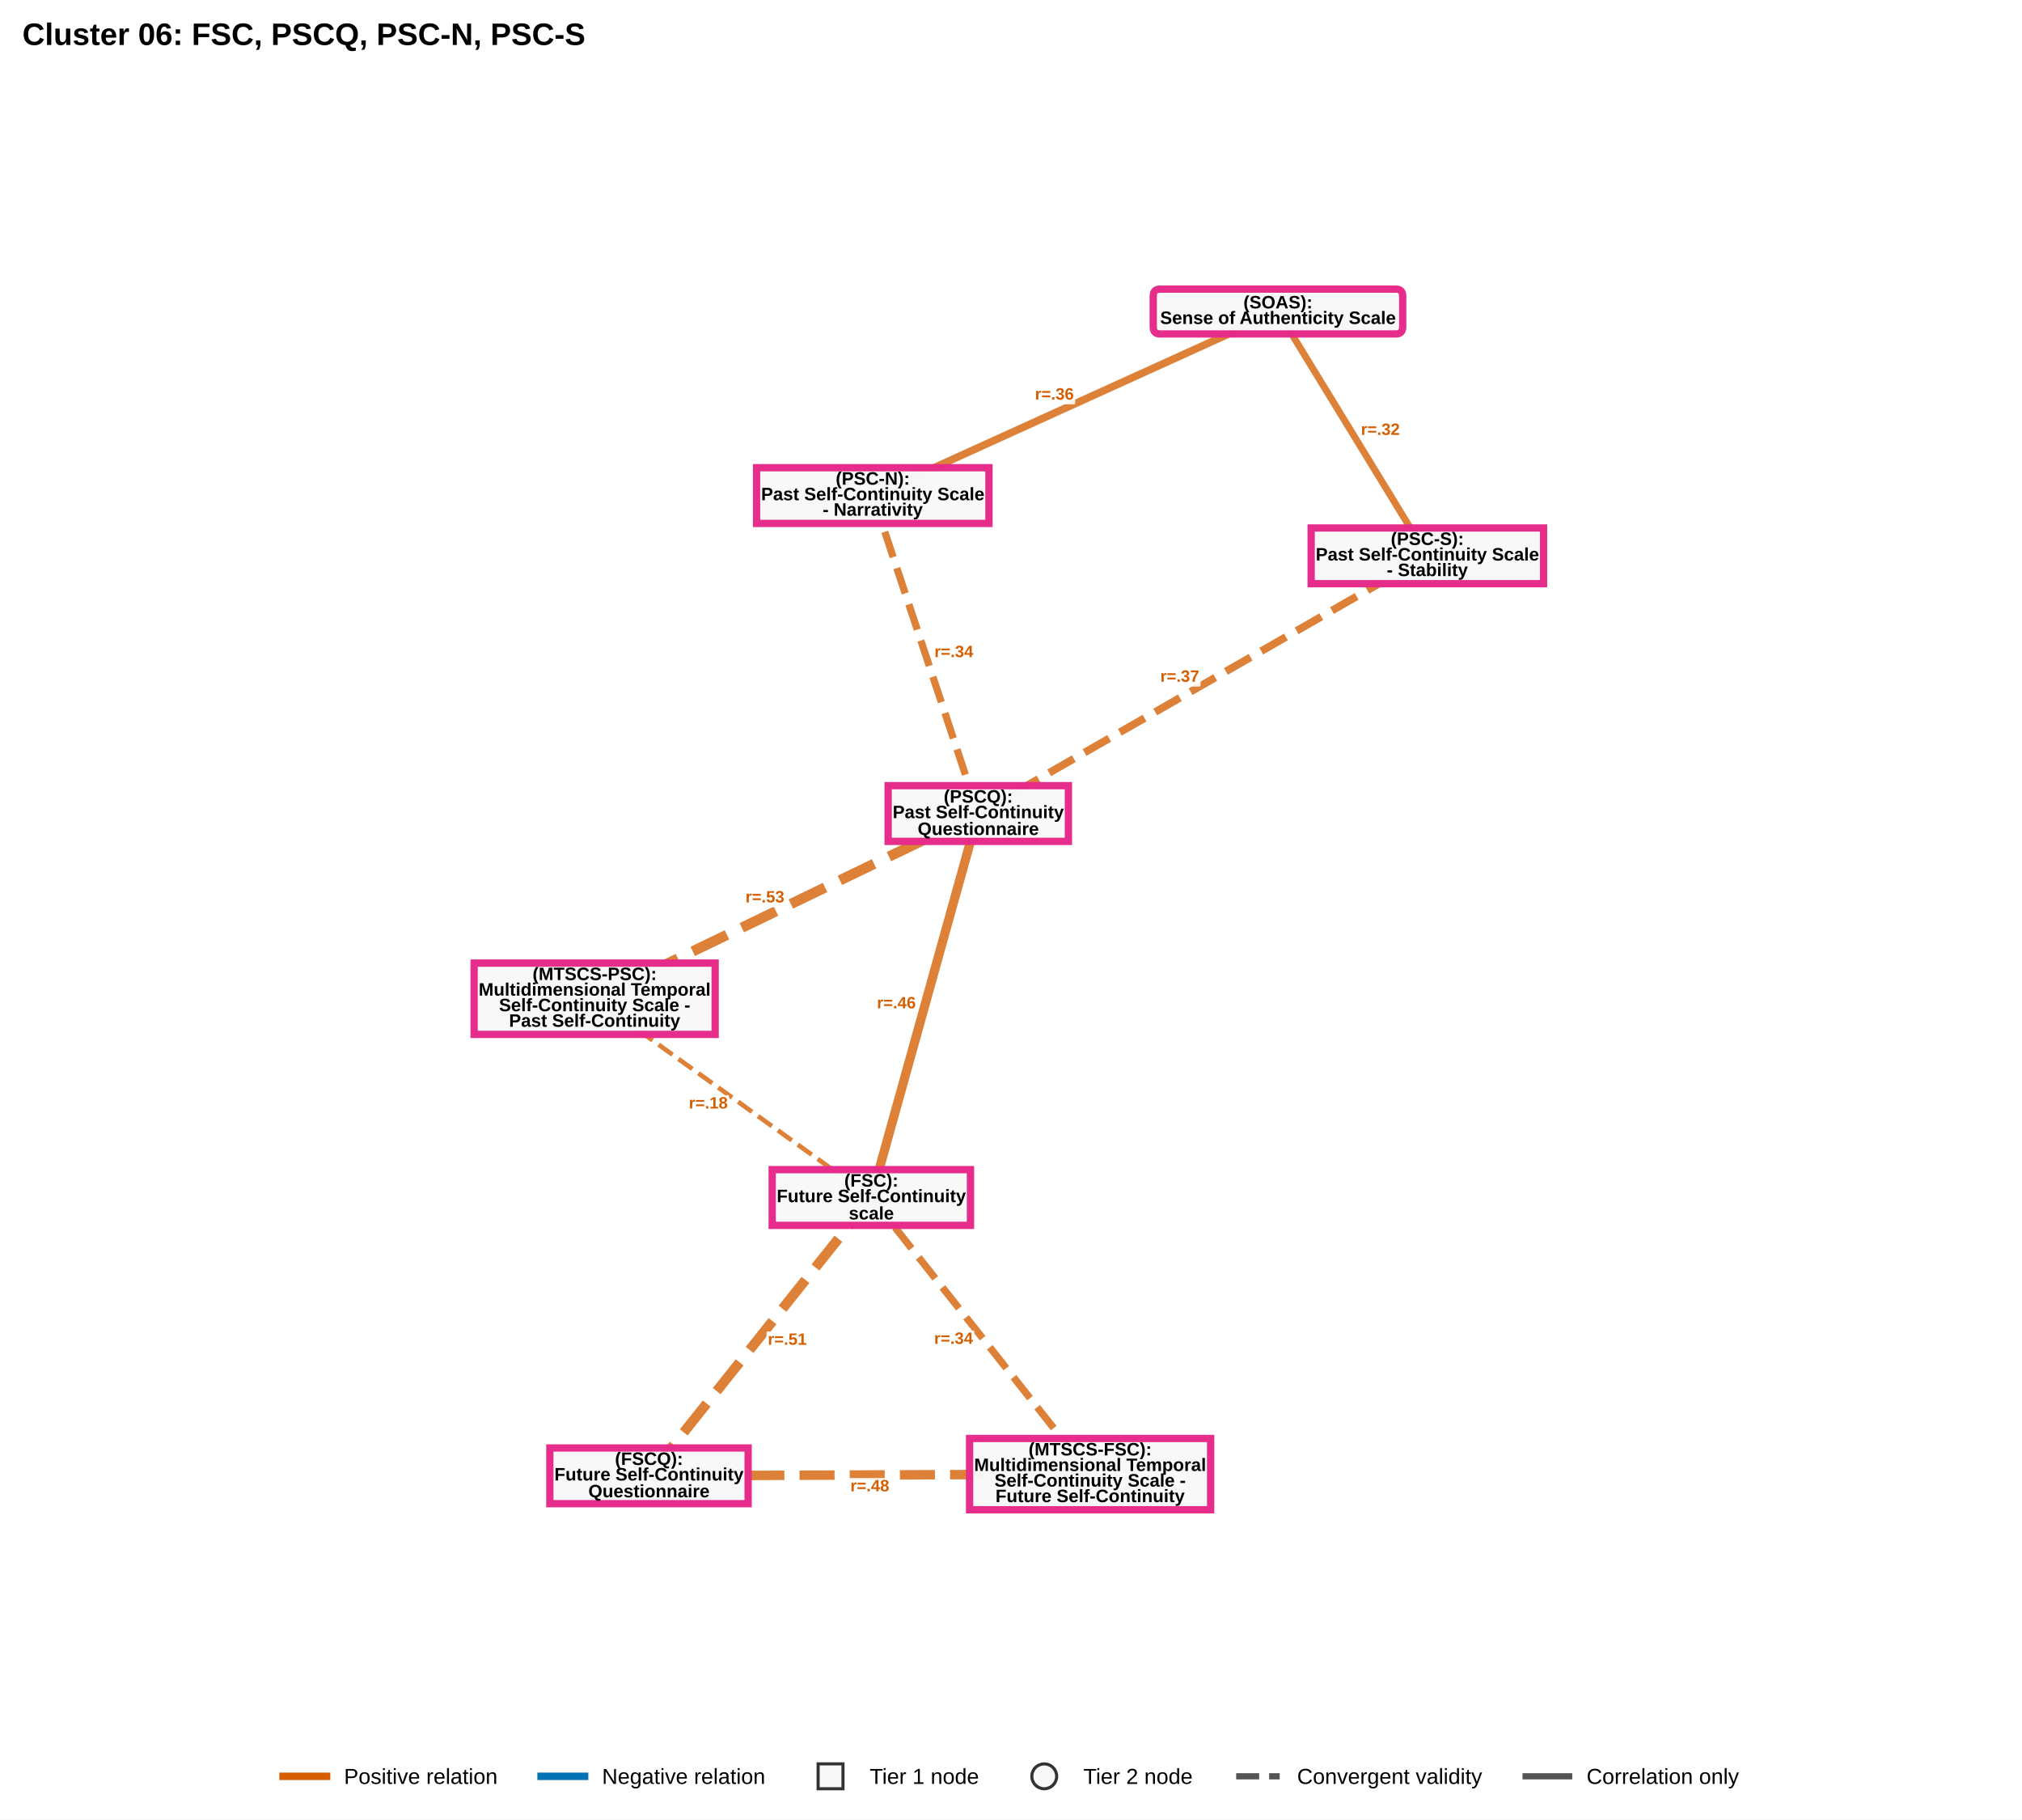
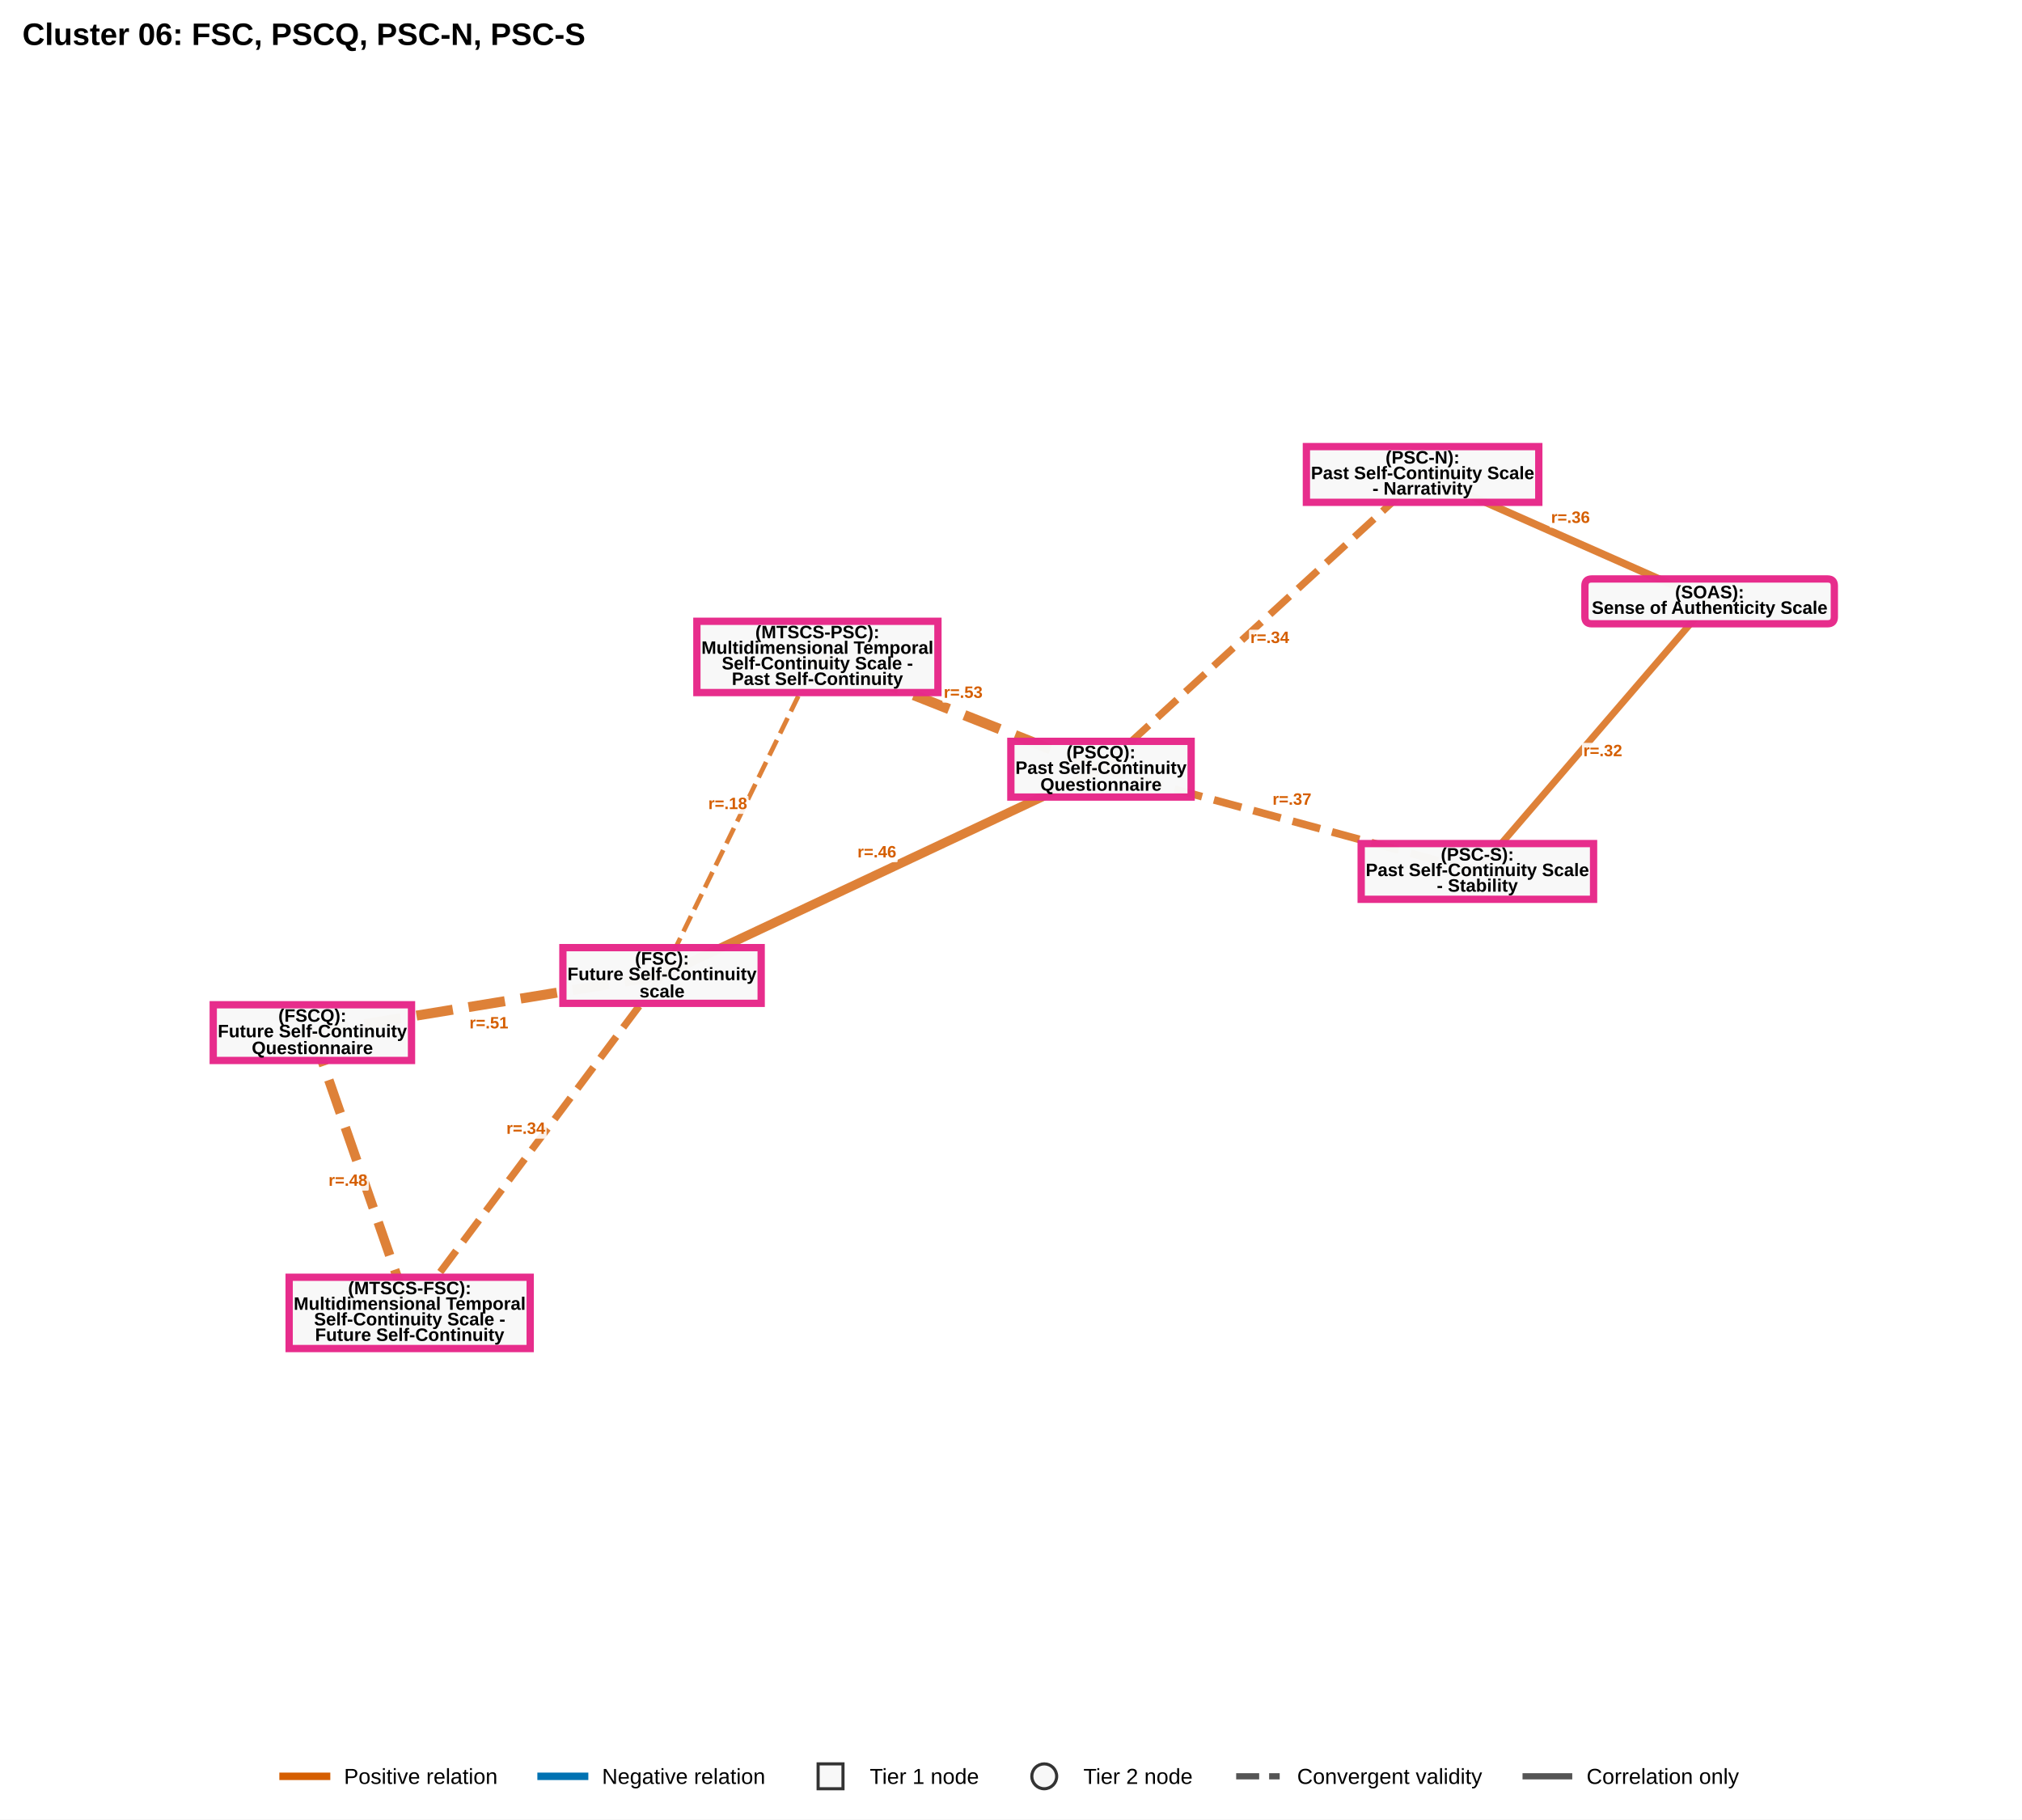
<svg xmlns="http://www.w3.org/2000/svg" xmlns:xlink="http://www.w3.org/1999/xlink" width="650.52pt" height="585.337pt" viewBox="0 0 650.52 585.337" version="1.1">
  <defs>
    <style type="text/css">*{stroke-linejoin: round; stroke-linecap: butt}</style>
  </defs>
  <g id="figure_1">
    <g id="patch_1">
      <path d="M 0 585.337  L 650.52 585.337  L 650.52 0  L 0 0  z " style="fill: #ffffff" />
    </g>
    <g id="axes_1">
      <g id="LineCollection_1">
-         <path d="M 459.21 178.808  L 314.731 261.694  " clip-path="url(#p209a1e1b6b)" style="fill: none; stroke-dasharray: 9.154,3.958; stroke-dashoffset: 0; stroke: #d55e00; stroke-opacity: 0.78; stroke-width: 2.474" />
-         <path d="M 280.324 385.218  L 208.795 474.752  " clip-path="url(#p209a1e1b6b)" style="fill: none; stroke-dasharray: 11.847,5.123; stroke-dashoffset: 0; stroke: #d55e00; stroke-opacity: 0.78; stroke-width: 3.202" />
-         <path d="M 280.324 385.218  L 350.712 474.201  " clip-path="url(#p209a1e1b6b)" style="fill: none; stroke-dasharray: 8.577,3.709; stroke-dashoffset: 0; stroke: #d55e00; stroke-opacity: 0.78; stroke-width: 2.318" />
-         <path d="M 280.324 385.218  L 191.31 321.284  " clip-path="url(#p209a1e1b6b)" style="fill: none; stroke-dasharray: 5.498,2.378; stroke-dashoffset: 0; stroke: #d55e00; stroke-opacity: 0.78; stroke-width: 1.486" />
-         <path d="M 280.784 159.417  L 314.731 261.694  " clip-path="url(#p209a1e1b6b)" style="fill: none; stroke-dasharray: 8.577,3.709; stroke-dashoffset: 0; stroke: #d55e00; stroke-opacity: 0.78; stroke-width: 2.318" />
-         <path d="M 191.31 321.284  L 314.731 261.694  " clip-path="url(#p209a1e1b6b)" style="fill: none; stroke-dasharray: 12.232,5.29; stroke-dashoffset: 0; stroke: #d55e00; stroke-opacity: 0.78; stroke-width: 3.306" />
-         <path d="M 208.795 474.752  L 350.712 474.201  " clip-path="url(#p209a1e1b6b)" style="fill: none; stroke-dasharray: 11.27,4.874; stroke-dashoffset: 0; stroke: #d55e00; stroke-opacity: 0.78; stroke-width: 3.046" />
+         <path d="M 475.303 280.33  L 354.214 247.443  " clip-path="url(#p658a7c4bfe)" style="fill: none; stroke-dasharray: 9.154,3.958; stroke-dashoffset: 0; stroke: #d55e00; stroke-opacity: 0.78; stroke-width: 2.474" />
+         <path d="M 100.498 332.179  L 212.99 313.801  " clip-path="url(#p658a7c4bfe)" style="fill: none; stroke-dasharray: 11.847,5.123; stroke-dashoffset: 0; stroke: #d55e00; stroke-opacity: 0.78; stroke-width: 3.202" />
+         <path d="M 100.498 332.179  L 131.801 422.34  " clip-path="url(#p658a7c4bfe)" style="fill: none; stroke-dasharray: 11.27,4.874; stroke-dashoffset: 0; stroke: #d55e00; stroke-opacity: 0.78; stroke-width: 3.046" />
+         <path d="M 354.214 247.443  L 262.975 211.325  " clip-path="url(#p658a7c4bfe)" style="fill: none; stroke-dasharray: 12.232,5.29; stroke-dashoffset: 0; stroke: #d55e00; stroke-opacity: 0.78; stroke-width: 3.306" />
+         <path d="M 354.214 247.443  L 457.678 152.627  " clip-path="url(#p658a7c4bfe)" style="fill: none; stroke-dasharray: 8.577,3.709; stroke-dashoffset: 0; stroke: #d55e00; stroke-opacity: 0.78; stroke-width: 2.318" />
+         <path d="M 212.99 313.801  L 131.801 422.34  " clip-path="url(#p658a7c4bfe)" style="fill: none; stroke-dasharray: 8.577,3.709; stroke-dashoffset: 0; stroke: #d55e00; stroke-opacity: 0.78; stroke-width: 2.318" />
+         <path d="M 212.99 313.801  L 262.975 211.325  " clip-path="url(#p658a7c4bfe)" style="fill: none; stroke-dasharray: 5.498,2.378; stroke-dashoffset: 0; stroke: #d55e00; stroke-opacity: 0.78; stroke-width: 1.486" />
      </g>
      <g id="LineCollection_2">
-         <path d="M 459.21 178.808  L 411.149 100.215  " clip-path="url(#p209a1e1b6b)" style="fill: none; stroke: #d55e00; stroke-opacity: 0.78; stroke-width: 2.214" />
-         <path d="M 280.324 385.218  L 314.731 261.694  " clip-path="url(#p209a1e1b6b)" style="fill: none; stroke: #d55e00; stroke-opacity: 0.78; stroke-width: 2.942" />
-         <path d="M 280.784 159.417  L 411.149 100.215  " clip-path="url(#p209a1e1b6b)" style="fill: none; stroke: #d55e00; stroke-opacity: 0.78; stroke-width: 2.422" />
+         <path d="M 475.303 280.33  L 550.022 193.452  " clip-path="url(#p658a7c4bfe)" style="fill: none; stroke: #d55e00; stroke-opacity: 0.78; stroke-width: 2.214" />
+         <path d="M 354.214 247.443  L 212.99 313.801  " clip-path="url(#p658a7c4bfe)" style="fill: none; stroke: #d55e00; stroke-opacity: 0.78; stroke-width: 2.942" />
+         <path d="M 550.022 193.452  L 457.678 152.627  " clip-path="url(#p658a7c4bfe)" style="fill: none; stroke: #d55e00; stroke-opacity: 0.78; stroke-width: 2.422" />
      </g>
      <g id="text_1">
        <text style="font-weight: 700; font-size: 10px; font-family: 'Arial', 'Helvetica', 'DejaVu Sans', sans-serif; text-anchor: start" x="7.2" y="14.48" transform="rotate(-0 7.2 14.48027)">Cluster 06: FSC, PSCQ, PSC-N, PSC-S</text>
      </g>
      <g id="legend_1">
        <g id="line2d_1">
          <path d="M 91.069 571.414  L 98.069 571.414  L 105.069 571.414  " style="fill: none; stroke: #d55e00; stroke-width: 2.4; stroke-linecap: square" />
        </g>
        <g id="text_2">
          <text style="font-size: 7px; font-family: 'Arial', 'Helvetica', 'DejaVu Sans', sans-serif; text-anchor: start" x="110.669" y="573.864" transform="rotate(-0 110.669 573.8637)">Positive relation</text>
        </g>
        <g id="line2d_2">
          <path d="M 174.08 571.414  L 181.08 571.414  L 188.08 571.414  " style="fill: none; stroke: #0072b2; stroke-width: 2.4; stroke-linecap: square" />
        </g>
        <g id="text_3">
          <text style="font-size: 7px; font-family: 'Arial', 'Helvetica', 'DejaVu Sans', sans-serif; text-anchor: start" x="193.68" y="573.864" transform="rotate(-0 193.6802 573.8637)">Negative relation</text>
        </g>
        <g id="line2d_3">
          <path d="M 260.208 571.414  L 267.208 571.414  L 274.208 571.414  " style="fill: none" />
          <defs>
-             <path id="mf94434a3e7" d="M -4 4  L 4 4  L 4 -4  L -4 -4  z " style="stroke: #333333; stroke-linejoin: miter" />
+             <path id="mbe93f4e9c7" d="M -4 4  L 4 4  L 4 -4  L -4 -4  z " style="stroke: #333333; stroke-linejoin: miter" />
          </defs>
          <g>
-             <use xlink:href="#mf94434a3e7" x="267.208" y="571.414" style="fill: #f8f8f8; stroke: #333333; stroke-linejoin: miter" />
+             <use xlink:href="#mbe93f4e9c7" x="267.208" y="571.414" style="fill: #f8f8f8; stroke: #333333; stroke-linejoin: miter" />
          </g>
        </g>
        <g id="text_4">
          <text style="font-size: 7px; font-family: 'Arial', 'Helvetica', 'DejaVu Sans', sans-serif; text-anchor: start" x="279.808" y="573.864" transform="rotate(-0 279.8076 573.8637)">Tier 1 node</text>
        </g>
        <g id="line2d_4">
          <path d="M 328.955 571.414  L 335.955 571.414  L 342.955 571.414  " style="fill: none" />
          <defs>
-             <path id="m95a6e7c60a" d="M 0 4  C 1.061 4 2.078 3.579 2.828 2.828  C 3.579 2.078 4 1.061 4 0  C 4 -1.061 3.579 -2.078 2.828 -2.828  C 2.078 -3.579 1.061 -4 0 -4  C -1.061 -4 -2.078 -3.579 -2.828 -2.828  C -3.579 -2.078 -4 -1.061 -4 0  C -4 1.061 -3.579 2.078 -2.828 2.828  C -2.078 3.579 -1.061 4 0 4  z " style="stroke: #333333" />
+             <path id="m9ab3cd870f" d="M 0 4  C 1.061 4 2.078 3.579 2.828 2.828  C 3.579 2.078 4 1.061 4 0  C 4 -1.061 3.579 -2.078 2.828 -2.828  C 2.078 -3.579 1.061 -4 0 -4  C -1.061 -4 -2.078 -3.579 -2.828 -2.828  C -3.579 -2.078 -4 -1.061 -4 0  C -4 1.061 -3.579 2.078 -2.828 2.828  C -2.078 3.579 -1.061 4 0 4  z " style="stroke: #333333" />
          </defs>
          <g>
-             <use xlink:href="#m95a6e7c60a" x="335.955" y="571.414" style="fill: #f8f8f8; stroke: #333333" />
+             <use xlink:href="#m9ab3cd870f" x="335.955" y="571.414" style="fill: #f8f8f8; stroke: #333333" />
          </g>
        </g>
        <g id="text_5">
          <text style="font-size: 7px; font-family: 'Arial', 'Helvetica', 'DejaVu Sans', sans-serif; text-anchor: start" x="348.555" y="573.864" transform="rotate(-0 348.5552 573.8637)">Tier 2 node</text>
        </g>
        <g id="line2d_5">
          <path d="M 397.703 571.414  L 404.703 571.414  L 411.703 571.414  " style="fill: none; stroke-dasharray: 7.4,3.2; stroke-dashoffset: 0; stroke: #555555; stroke-width: 2" />
        </g>
        <g id="text_6">
          <text style="font-size: 7px; font-family: 'Arial', 'Helvetica', 'DejaVu Sans', sans-serif; text-anchor: start" x="417.303" y="573.864" transform="rotate(-0 417.3029 573.8637)">Convergent validity</text>
        </g>
        <g id="line2d_6">
          <path d="M 490.83 571.414  L 497.83 571.414  L 504.83 571.414  " style="fill: none; stroke: #555555; stroke-width: 2; stroke-linecap: square" />
        </g>
        <g id="text_7">
          <text style="font-size: 7px; font-family: 'Arial', 'Helvetica', 'DejaVu Sans', sans-serif; text-anchor: start" x="510.43" y="573.864" transform="rotate(-0 510.4302 573.8637)">Correlation only</text>
        </g>
      </g>
      <g id="text_8">
        <g id="patch_2">
-           <path d="M 421.827 187.769  L 496.593 187.769  L 496.593 169.846  L 421.827 169.846  z " style="fill: #f8f8f8; opacity: 0.98; stroke: #e7298a; stroke-width: 2.35; stroke-linejoin: miter" />
-         </g>
-         <text style="font-weight: 700; font-size: 5.8px; font-family: 'Arial', 'Helvetica', 'DejaVu Sans', sans-serif" transform="translate(447.45 175.3007)">(PSC-S):</text>
-         <text style="font-weight: 700; font-size: 5.8px; font-family: 'Arial', 'Helvetica', 'DejaVu Sans', sans-serif" transform="translate(423.2767 180.3084)">Past Self-Continuity Scale</text>
-         <text style="font-weight: 700; font-size: 5.8px; font-family: 'Arial', 'Helvetica', 'DejaVu Sans', sans-serif" transform="translate(446.1595 185.3161)">- Stability</text>
+           <path d="M 437.919 289.292  L 512.686 289.292  L 512.686 271.369  L 437.919 271.369  z " style="fill: #f8f8f8; opacity: 0.98; stroke: #e7298a; stroke-width: 2.35; stroke-linejoin: miter" />
+         </g>
+         <text style="font-weight: 700; font-size: 5.8px; font-family: 'Arial', 'Helvetica', 'DejaVu Sans', sans-serif" transform="translate(463.5427 276.8233)">(PSC-S):</text>
+         <text style="font-weight: 700; font-size: 5.8px; font-family: 'Arial', 'Helvetica', 'DejaVu Sans', sans-serif" transform="translate(439.3694 281.831)">Past Self-Continuity Scale</text>
+         <text style="font-weight: 700; font-size: 5.8px; font-family: 'Arial', 'Helvetica', 'DejaVu Sans', sans-serif" transform="translate(462.2522 286.8387)">- Stability</text>
      </g>
      <g id="text_9">
        <g id="patch_3">
-           <path d="M 248.429 394.18  L 312.219 394.18  L 312.219 376.257  L 248.429 376.257  z " style="fill: #f8f8f8; opacity: 0.98; stroke: #e7298a; stroke-width: 2.35; stroke-linejoin: miter" />
-         </g>
-         <text style="font-weight: 700; font-size: 5.8px; font-family: 'Arial', 'Helvetica', 'DejaVu Sans', sans-serif" transform="translate(271.6272 381.7112)">(FSC):</text>
-         <text style="font-weight: 700; font-size: 5.8px; font-family: 'Arial', 'Helvetica', 'DejaVu Sans', sans-serif" transform="translate(249.879 386.7189)">Future Self-Continuity</text>
-         <text style="font-weight: 700; font-size: 5.8px; font-family: 'Arial', 'Helvetica', 'DejaVu Sans', sans-serif" transform="translate(273.0677 392.2677)">scale</text>
+           <path d="M 68.603 341.14  L 132.393 341.14  L 132.393 323.217  L 68.603 323.217  z " style="fill: #f8f8f8; opacity: 0.98; stroke: #e7298a; stroke-width: 2.35; stroke-linejoin: miter" />
+         </g>
+         <text style="font-weight: 700; font-size: 5.8px; font-family: 'Arial', 'Helvetica', 'DejaVu Sans', sans-serif" transform="translate(89.54512 328.6718)">(FSCQ):</text>
+         <text style="font-weight: 700; font-size: 5.8px; font-family: 'Arial', 'Helvetica', 'DejaVu Sans', sans-serif" transform="translate(70.05258 333.6795)">Future Self-Continuity</text>
+         <text style="font-weight: 700; font-size: 5.8px; font-family: 'Arial', 'Helvetica', 'DejaVu Sans', sans-serif" transform="translate(81.00054 339.0896)">Questionnaire</text>
      </g>
      <g id="text_10">
        <g id="patch_4">
-           <path d="M 243.401 168.379  L 318.168 168.379  L 318.168 150.456  L 243.401 150.456  z " style="fill: #f8f8f8; opacity: 0.98; stroke: #e7298a; stroke-width: 2.35; stroke-linejoin: miter" />
-         </g>
-         <text style="font-weight: 700; font-size: 5.8px; font-family: 'Arial', 'Helvetica', 'DejaVu Sans', sans-serif" transform="translate(268.8643 155.9105)">(PSC-N):</text>
-         <text style="font-weight: 700; font-size: 5.8px; font-family: 'Arial', 'Helvetica', 'DejaVu Sans', sans-serif" transform="translate(244.851 160.9182)">Past Self-Continuity Scale</text>
-         <text style="font-weight: 700; font-size: 5.8px; font-family: 'Arial', 'Helvetica', 'DejaVu Sans', sans-serif" transform="translate(264.6679 165.8905)">- Narrativity</text>
+           <path d="M 325.214 256.405  L 383.213 256.405  L 383.213 238.482  L 325.214 238.482  z " style="fill: #f8f8f8; opacity: 0.98; stroke: #e7298a; stroke-width: 2.35; stroke-linejoin: miter" />
+         </g>
+         <text style="font-weight: 700; font-size: 5.8px; font-family: 'Arial', 'Helvetica', 'DejaVu Sans', sans-serif" transform="translate(343.0982 243.9361)">(PSCQ):</text>
+         <text style="font-weight: 700; font-size: 5.8px; font-family: 'Arial', 'Helvetica', 'DejaVu Sans', sans-serif" transform="translate(326.6642 248.9438)">Past Self-Continuity</text>
+         <text style="font-weight: 700; font-size: 5.8px; font-family: 'Arial', 'Helvetica', 'DejaVu Sans', sans-serif" transform="translate(334.7167 254.3539)">Questionnaire</text>
      </g>
      <g id="text_11">
        <g id="patch_5">
-           <path d="M 152.535 332.75  L 230.085 332.75  L 230.085 309.819  L 152.535 309.819  z " style="fill: #f8f8f8; opacity: 0.98; stroke: #e7298a; stroke-width: 2.35; stroke-linejoin: miter" />
-         </g>
-         <text style="font-weight: 700; font-size: 5.8px; font-family: 'Arial', 'Helvetica', 'DejaVu Sans', sans-serif" transform="translate(171.3345 315.2736)">(MTSCS-PSC):</text>
-         <text style="font-weight: 700; font-size: 5.8px; font-family: 'Arial', 'Helvetica', 'DejaVu Sans', sans-serif" transform="translate(153.9848 320.284)">Multidimensional Temporal</text>
-         <text style="font-weight: 700; font-size: 5.8px; font-family: 'Arial', 'Helvetica', 'DejaVu Sans', sans-serif" transform="translate(160.5365 325.289)">Self-Continuity Scale -</text>
-         <text style="font-weight: 700; font-size: 5.8px; font-family: 'Arial', 'Helvetica', 'DejaVu Sans', sans-serif" transform="translate(163.7605 330.2967)">Past Self-Continuity</text>
+           <path d="M 181.095 322.762  L 244.885 322.762  L 244.885 304.839  L 181.095 304.839  z " style="fill: #f8f8f8; opacity: 0.98; stroke: #e7298a; stroke-width: 2.35; stroke-linejoin: miter" />
+         </g>
+         <text style="font-weight: 700; font-size: 5.8px; font-family: 'Arial', 'Helvetica', 'DejaVu Sans', sans-serif" transform="translate(204.2936 310.294)">(FSC):</text>
+         <text style="font-weight: 700; font-size: 5.8px; font-family: 'Arial', 'Helvetica', 'DejaVu Sans', sans-serif" transform="translate(182.5454 315.3017)">Future Self-Continuity</text>
+         <text style="font-weight: 700; font-size: 5.8px; font-family: 'Arial', 'Helvetica', 'DejaVu Sans', sans-serif" transform="translate(205.7341 320.8504)">scale</text>
      </g>
      <g id="text_12">
        <g id="patch_6">
-           <path d="M 285.732 270.656  L 343.731 270.656  L 343.731 252.733  L 285.732 252.733  z " style="fill: #f8f8f8; opacity: 0.98; stroke: #e7298a; stroke-width: 2.35; stroke-linejoin: miter" />
-         </g>
-         <text style="font-weight: 700; font-size: 5.8px; font-family: 'Arial', 'Helvetica', 'DejaVu Sans', sans-serif" transform="translate(303.6156 258.1872)">(PSCQ):</text>
-         <text style="font-weight: 700; font-size: 5.8px; font-family: 'Arial', 'Helvetica', 'DejaVu Sans', sans-serif" transform="translate(287.1817 263.1949)">Past Self-Continuity</text>
-         <text style="font-weight: 700; font-size: 5.8px; font-family: 'Arial', 'Helvetica', 'DejaVu Sans', sans-serif" transform="translate(295.2342 268.605)">Questionnaire</text>
+           <path d="M 512.1 200.664  L 587.945 200.664  Q 590.149 200.664 590.149 198.46  L 590.149 188.445  Q 590.149 186.241 587.945 186.241  L 512.1 186.241  Q 509.896 186.241 509.896 188.445  L 509.896 198.46  Q 509.896 200.664 512.1 200.664  z " style="fill: #f8f8f8; opacity: 0.98; stroke: #e7298a; stroke-width: 2.35; stroke-linejoin: miter" />
+         </g>
+         <text style="font-weight: 700; font-size: 5.8px; font-family: 'Arial', 'Helvetica', 'DejaVu Sans', sans-serif" transform="translate(538.9068 192.4494)">(SOAS):</text>
+         <text style="font-weight: 700; font-size: 5.8px; font-family: 'Arial', 'Helvetica', 'DejaVu Sans', sans-serif" transform="translate(512.0999 197.4571)">Sense of Authenticity Scale</text>
      </g>
      <g id="text_13">
        <g id="patch_7">
-           <path d="M 373.227 107.426  L 449.072 107.426  Q 451.276 107.426 451.276 105.222  L 451.276 95.207  Q 451.276 93.003 449.072 93.003  L 373.227 93.003  Q 371.023 93.003 371.023 95.207  L 371.023 105.222  Q 371.023 107.426 373.227 107.426  z " style="fill: #f8f8f8; opacity: 0.98; stroke: #e7298a; stroke-width: 2.35; stroke-linejoin: miter" />
-         </g>
-         <text style="font-weight: 700; font-size: 5.8px; font-family: 'Arial', 'Helvetica', 'DejaVu Sans', sans-serif" transform="translate(400.0336 99.21144)">(SOAS):</text>
-         <text style="font-weight: 700; font-size: 5.8px; font-family: 'Arial', 'Helvetica', 'DejaVu Sans', sans-serif" transform="translate(373.2267 104.2192)">Sense of Authenticity Scale</text>
+           <path d="M 420.295 161.589  L 495.062 161.589  L 495.062 143.666  L 420.295 143.666  z " style="fill: #f8f8f8; opacity: 0.98; stroke: #e7298a; stroke-width: 2.35; stroke-linejoin: miter" />
+         </g>
+         <text style="font-weight: 700; font-size: 5.8px; font-family: 'Arial', 'Helvetica', 'DejaVu Sans', sans-serif" transform="translate(445.7584 149.1202)">(PSC-N):</text>
+         <text style="font-weight: 700; font-size: 5.8px; font-family: 'Arial', 'Helvetica', 'DejaVu Sans', sans-serif" transform="translate(421.745 154.128)">Past Self-Continuity Scale</text>
+         <text style="font-weight: 700; font-size: 5.8px; font-family: 'Arial', 'Helvetica', 'DejaVu Sans', sans-serif" transform="translate(441.562 159.1003)">- Narrativity</text>
      </g>
      <g id="text_14">
        <g id="patch_8">
-           <path d="M 176.9 483.714  L 240.69 483.714  L 240.69 465.791  L 176.9 465.791  z " style="fill: #f8f8f8; opacity: 0.98; stroke: #e7298a; stroke-width: 2.35; stroke-linejoin: miter" />
-         </g>
-         <text style="font-weight: 700; font-size: 5.8px; font-family: 'Arial', 'Helvetica', 'DejaVu Sans', sans-serif" transform="translate(197.8428 471.2454)">(FSCQ):</text>
-         <text style="font-weight: 700; font-size: 5.8px; font-family: 'Arial', 'Helvetica', 'DejaVu Sans', sans-serif" transform="translate(178.3503 476.2532)">Future Self-Continuity</text>
-         <text style="font-weight: 700; font-size: 5.8px; font-family: 'Arial', 'Helvetica', 'DejaVu Sans', sans-serif" transform="translate(189.2983 481.6632)">Questionnaire</text>
+           <path d="M 224.2 222.79  L 301.751 222.79  L 301.751 199.859  L 224.2 199.859  z " style="fill: #f8f8f8; opacity: 0.98; stroke: #e7298a; stroke-width: 2.35; stroke-linejoin: miter" />
+         </g>
+         <text style="font-weight: 700; font-size: 5.8px; font-family: 'Arial', 'Helvetica', 'DejaVu Sans', sans-serif" transform="translate(242.9998 205.3141)">(MTSCS-PSC):</text>
+         <text style="font-weight: 700; font-size: 5.8px; font-family: 'Arial', 'Helvetica', 'DejaVu Sans', sans-serif" transform="translate(225.6501 210.3245)">Multidimensional Temporal</text>
+         <text style="font-weight: 700; font-size: 5.8px; font-family: 'Arial', 'Helvetica', 'DejaVu Sans', sans-serif" transform="translate(232.2019 215.3295)">Self-Continuity Scale -</text>
+         <text style="font-weight: 700; font-size: 5.8px; font-family: 'Arial', 'Helvetica', 'DejaVu Sans', sans-serif" transform="translate(235.4259 220.3372)">Past Self-Continuity</text>
      </g>
      <g id="text_15">
        <g id="patch_9">
-           <path d="M 311.936 485.667  L 389.487 485.667  L 389.487 462.736  L 311.936 462.736  z " style="fill: #f8f8f8; opacity: 0.98; stroke: #e7298a; stroke-width: 2.35; stroke-linejoin: miter" />
-         </g>
-         <text style="font-weight: 700; font-size: 5.8px; font-family: 'Arial', 'Helvetica', 'DejaVu Sans', sans-serif" transform="translate(330.8991 468.1904)">(MTSCS-FSC):</text>
-         <text style="font-weight: 700; font-size: 5.8px; font-family: 'Arial', 'Helvetica', 'DejaVu Sans', sans-serif" transform="translate(313.3863 473.2009)">Multidimensional Temporal</text>
-         <text style="font-weight: 700; font-size: 5.8px; font-family: 'Arial', 'Helvetica', 'DejaVu Sans', sans-serif" transform="translate(319.938 478.2059)">Self-Continuity Scale -</text>
-         <text style="font-weight: 700; font-size: 5.8px; font-family: 'Arial', 'Helvetica', 'DejaVu Sans', sans-serif" transform="translate(320.2665 483.2136)">Future Self-Continuity</text>
+           <path d="M 93.026 433.805  L 170.576 433.805  L 170.576 410.874  L 93.026 410.874  z " style="fill: #f8f8f8; opacity: 0.98; stroke: #e7298a; stroke-width: 2.35; stroke-linejoin: miter" />
+         </g>
+         <text style="font-weight: 700; font-size: 5.8px; font-family: 'Arial', 'Helvetica', 'DejaVu Sans', sans-serif" transform="translate(111.9884 416.3289)">(MTSCS-FSC):</text>
+         <text style="font-weight: 700; font-size: 5.8px; font-family: 'Arial', 'Helvetica', 'DejaVu Sans', sans-serif" transform="translate(94.47557 421.3394)">Multidimensional Temporal</text>
+         <text style="font-weight: 700; font-size: 5.8px; font-family: 'Arial', 'Helvetica', 'DejaVu Sans', sans-serif" transform="translate(101.0273 426.3444)">Self-Continuity Scale -</text>
+         <text style="font-weight: 700; font-size: 5.8px; font-family: 'Arial', 'Helvetica', 'DejaVu Sans', sans-serif" transform="translate(101.3558 431.3521)">Future Self-Continuity</text>
      </g>
      <g id="text_16">
        <g id="patch_10">
-           <path d="M 373.294 220.858  L 385.819 220.858  Q 386.243 220.858 386.243 220.434  L 386.243 215.46  Q 386.243 215.036 385.819 215.036  L 373.294 215.036  Q 372.87 215.036 372.87 215.46  L 372.87 220.434  Q 372.87 220.858 373.294 220.858  z " style="fill: #ffffff; opacity: 0.88" />
-         </g>
-         <text style="font-weight: 700; font-size: 5.3px; font-family: 'Arial', 'Helvetica', 'DejaVu Sans', sans-serif; text-anchor: middle; fill: #d55e00" x="379.557" y="219.319" transform="rotate(-0 379.5565 219.3187)">r=.37</text>
+           <path d="M 409.387 260.41  L 421.912 260.41  Q 422.336 260.41 422.336 259.986  L 422.336 255.012  Q 422.336 254.588 421.912 254.588  L 409.387 254.588  Q 408.963 254.588 408.963 255.012  L 408.963 259.986  Q 408.963 260.41 409.387 260.41  z " style="fill: #ffffff; opacity: 0.88" />
+         </g>
+         <text style="font-weight: 700; font-size: 5.3px; font-family: 'Arial', 'Helvetica', 'DejaVu Sans', sans-serif; text-anchor: middle; fill: #d55e00" x="415.65" y="258.871" transform="rotate(-0 415.6497 258.8709)">r=.37</text>
      </g>
      <g id="text_17">
        <g id="patch_11">
-           <path d="M 437.83 141.45  L 450.355 141.45  Q 450.779 141.45 450.779 141.026  L 450.779 136.052  Q 450.779 135.628 450.355 135.628  L 437.83 135.628  Q 437.406 135.628 437.406 136.052  L 437.406 141.026  Q 437.406 141.45 437.83 141.45  z " style="fill: #ffffff; opacity: 0.88" />
-         </g>
-         <text style="font-weight: 700; font-size: 5.3px; font-family: 'Arial', 'Helvetica', 'DejaVu Sans', sans-serif; text-anchor: middle; fill: #d55e00" x="444.093" y="139.911" transform="rotate(-0 444.0928 139.911)">r=.32</text>
+           <path d="M 509.387 244.801  L 521.912 244.801  Q 522.336 244.801 522.336 244.377  L 522.336 239.403  Q 522.336 238.979 521.912 238.979  L 509.387 238.979  Q 508.963 238.979 508.963 239.403  L 508.963 244.377  Q 508.963 244.801 509.387 244.801  z " style="fill: #ffffff; opacity: 0.88" />
+         </g>
+         <text style="font-weight: 700; font-size: 5.3px; font-family: 'Arial', 'Helvetica', 'DejaVu Sans', sans-serif; text-anchor: middle; fill: #d55e00" x="515.649" y="243.262" transform="rotate(-0 515.6493 243.2616)">r=.32</text>
      </g>
      <g id="text_18">
        <g id="patch_12">
-           <path d="M 247.02 434.139  L 259.545 434.139  Q 259.969 434.139 259.969 433.715  L 259.969 428.741  Q 259.969 428.317 259.545 428.317  L 247.02 428.317  Q 246.596 428.317 246.596 428.741  L 246.596 433.715  Q 246.596 434.139 247.02 434.139  z " style="fill: #ffffff; opacity: 0.88" />
-         </g>
-         <text style="font-weight: 700; font-size: 5.3px; font-family: 'Arial', 'Helvetica', 'DejaVu Sans', sans-serif; text-anchor: middle; fill: #d55e00" x="253.282" y="432.599" transform="rotate(-0 253.2823 432.5991)">r=.51</text>
+           <path d="M 151.024 332.364  L 163.549 332.364  Q 163.973 332.364 163.973 331.94  L 163.973 326.966  Q 163.973 326.542 163.549 326.542  L 151.024 326.542  Q 150.6 326.542 150.6 326.966  L 150.6 331.94  Q 150.6 332.364 151.024 332.364  z " style="fill: #ffffff; opacity: 0.88" />
+         </g>
+         <text style="font-weight: 700; font-size: 5.3px; font-family: 'Arial', 'Helvetica', 'DejaVu Sans', sans-serif; text-anchor: middle; fill: #d55e00" x="157.287" y="330.825" transform="rotate(-0 157.2866 330.8246)">r=.51</text>
      </g>
      <g id="text_19">
        <g id="patch_13">
-           <path d="M 300.524 433.852  L 313.049 433.852  Q 313.473 433.852 313.473 433.428  L 313.473 428.454  Q 313.473 428.03 313.049 428.03  L 300.524 428.03  Q 300.1 428.03 300.1 428.454  L 300.1 433.428  Q 300.1 433.852 300.524 433.852  z " style="fill: #ffffff; opacity: 0.88" />
-         </g>
-         <text style="font-weight: 700; font-size: 5.3px; font-family: 'Arial', 'Helvetica', 'DejaVu Sans', sans-serif; text-anchor: middle; fill: #d55e00" x="306.786" y="432.313" transform="rotate(-0 306.7864 432.3125)">r=.34</text>
+           <path d="M 105.688 383.007  L 118.214 383.007  Q 118.638 383.007 118.638 382.583  L 118.638 377.609  Q 118.638 377.185 118.214 377.185  L 105.688 377.185  Q 105.264 377.185 105.264 377.609  L 105.264 382.583  Q 105.264 383.007 105.688 383.007  z " style="fill: #ffffff; opacity: 0.88" />
+         </g>
+         <text style="font-weight: 700; font-size: 5.3px; font-family: 'Arial', 'Helvetica', 'DejaVu Sans', sans-serif; text-anchor: middle; fill: #d55e00" x="111.951" y="381.467" transform="rotate(-0 111.9508 381.4673)">r=.48</text>
      </g>
      <g id="text_20">
        <g id="patch_14">
-           <path d="M 221.618 358.132  L 234.144 358.132  Q 234.568 358.132 234.568 357.708  L 234.568 352.734  Q 234.568 352.31 234.144 352.31  L 221.618 352.31  Q 221.194 352.31 221.194 352.734  L 221.194 357.708  Q 221.194 358.132 221.618 358.132  z " style="fill: #ffffff; opacity: 0.88" />
-         </g>
-         <text style="font-weight: 700; font-size: 5.3px; font-family: 'Arial', 'Helvetica', 'DejaVu Sans', sans-serif; text-anchor: middle; fill: #d55e00" x="227.881" y="356.593" transform="rotate(-0 227.8812 356.5925)">r=.18</text>
+           <path d="M 275.85 277.366  L 288.376 277.366  Q 288.8 277.366 288.8 276.942  L 288.8 271.968  Q 288.8 271.544 288.376 271.544  L 275.85 271.544  Q 275.426 271.544 275.426 271.968  L 275.426 276.942  Q 275.426 277.366 275.85 277.366  z " style="fill: #ffffff; opacity: 0.88" />
+         </g>
+         <text style="font-weight: 700; font-size: 5.3px; font-family: 'Arial', 'Helvetica', 'DejaVu Sans', sans-serif; text-anchor: middle; fill: #d55e00" x="282.113" y="275.827" transform="rotate(-0 282.113 275.8267)">r=.46</text>
      </g>
      <g id="text_21">
        <g id="patch_15">
-           <path d="M 282.122 325.913  L 294.648 325.913  Q 295.072 325.913 295.072 325.489  L 295.072 320.515  Q 295.072 320.091 294.648 320.091  L 282.122 320.091  Q 281.698 320.091 281.698 320.515  L 281.698 325.489  Q 281.698 325.913 282.122 325.913  z " style="fill: #ffffff; opacity: 0.88" />
-         </g>
-         <text style="font-weight: 700; font-size: 5.3px; font-family: 'Arial', 'Helvetica', 'DejaVu Sans', sans-serif; text-anchor: middle; fill: #d55e00" x="288.385" y="324.374" transform="rotate(-0 288.3851 324.3738)">r=.46</text>
+           <path d="M 303.605 226.035  L 316.131 226.035  Q 316.555 226.035 316.555 225.611  L 316.555 220.637  Q 316.555 220.213 316.131 220.213  L 303.605 220.213  Q 303.181 220.213 303.181 220.637  L 303.181 225.611  Q 303.181 226.035 303.605 226.035  z " style="fill: #ffffff; opacity: 0.88" />
+         </g>
+         <text style="font-weight: 700; font-size: 5.3px; font-family: 'Arial', 'Helvetica', 'DejaVu Sans', sans-serif; text-anchor: middle; fill: #d55e00" x="309.868" y="224.495" transform="rotate(-0 309.8681 224.4954)">r=.53</text>
      </g>
      <g id="text_22">
        <g id="patch_16">
-           <path d="M 300.611 212.927  L 313.137 212.927  Q 313.561 212.927 313.561 212.503  L 313.561 207.529  Q 313.561 207.105 313.137 207.105  L 300.611 207.105  Q 300.187 207.105 300.187 207.529  L 300.187 212.503  Q 300.187 212.927 300.611 212.927  z " style="fill: #ffffff; opacity: 0.88" />
-         </g>
-         <text style="font-weight: 700; font-size: 5.3px; font-family: 'Arial', 'Helvetica', 'DejaVu Sans', sans-serif; text-anchor: middle; fill: #d55e00" x="306.874" y="211.388" transform="rotate(-0 306.8742 211.3879)">r=.34</text>
+           <path d="M 402.245 208.385  L 414.77 208.385  Q 415.194 208.385 415.194 207.961  L 415.194 202.987  Q 415.194 202.563 414.77 202.563  L 402.245 202.563  Q 401.821 202.563 401.821 202.987  L 401.821 207.961  Q 401.821 208.385 402.245 208.385  z " style="fill: #ffffff; opacity: 0.88" />
+         </g>
+         <text style="font-weight: 700; font-size: 5.3px; font-family: 'Arial', 'Helvetica', 'DejaVu Sans', sans-serif; text-anchor: middle; fill: #d55e00" x="408.507" y="206.845" transform="rotate(-0 408.5073 206.8455)">r=.34</text>
      </g>
      <g id="text_23">
        <g id="patch_17">
-           <path d="M 332.962 130.08  L 345.488 130.08  Q 345.912 130.08 345.912 129.656  L 345.912 124.683  Q 345.912 124.259 345.488 124.259  L 332.962 124.259  Q 332.538 124.259 332.538 124.683  L 332.538 129.656  Q 332.538 130.08 332.962 130.08  z " style="fill: #ffffff; opacity: 0.88" />
-         </g>
-         <text style="font-weight: 700; font-size: 5.3px; font-family: 'Arial', 'Helvetica', 'DejaVu Sans', sans-serif; text-anchor: middle; fill: #d55e00" x="339.225" y="128.541" transform="rotate(-0 339.2248 128.5411)">r=.36</text>
+           <path d="M 162.905 366.283  L 175.431 366.283  Q 175.855 366.283 175.855 365.859  L 175.855 360.885  Q 175.855 360.461 175.431 360.461  L 162.905 360.461  Q 162.481 360.461 162.481 360.885  L 162.481 365.859  Q 162.481 366.283 162.905 366.283  z " style="fill: #ffffff; opacity: 0.88" />
+         </g>
+         <text style="font-weight: 700; font-size: 5.3px; font-family: 'Arial', 'Helvetica', 'DejaVu Sans', sans-serif; text-anchor: middle; fill: #d55e00" x="169.168" y="364.744" transform="rotate(-0 169.168 364.7437)">r=.34</text>
      </g>
      <g id="text_24">
        <g id="patch_18">
-           <path d="M 239.828 291.842  L 252.354 291.842  Q 252.778 291.842 252.778 291.418  L 252.778 286.444  Q 252.778 286.02 252.354 286.02  L 239.828 286.02  Q 239.404 286.02 239.404 286.444  L 239.404 291.418  Q 239.404 291.842 239.828 291.842  z " style="fill: #ffffff; opacity: 0.88" />
-         </g>
-         <text style="font-weight: 700; font-size: 5.3px; font-family: 'Arial', 'Helvetica', 'DejaVu Sans', sans-serif; text-anchor: middle; fill: #d55e00" x="246.091" y="290.302" transform="rotate(-0 246.091 290.3023)">r=.53</text>
+           <path d="M 227.863 261.813  L 240.389 261.813  Q 240.813 261.813 240.813 261.389  L 240.813 256.415  Q 240.813 255.991 240.389 255.991  L 227.863 255.991  Q 227.439 255.991 227.439 256.415  L 227.439 261.389  Q 227.439 261.813 227.863 261.813  z " style="fill: #ffffff; opacity: 0.88" />
+         </g>
+         <text style="font-weight: 700; font-size: 5.3px; font-family: 'Arial', 'Helvetica', 'DejaVu Sans', sans-serif; text-anchor: middle; fill: #d55e00" x="234.126" y="260.274" transform="rotate(-0 234.1262 260.2738)">r=.18</text>
      </g>
      <g id="text_25">
        <g id="patch_19">
-           <path d="M 273.575 481.274  L 286.101 481.274  Q 286.525 481.274 286.525 480.85  L 286.525 475.876  Q 286.525 475.452 286.101 475.452  L 273.575 475.452  Q 273.151 475.452 273.151 475.876  L 273.151 480.85  Q 273.151 481.274 273.575 481.274  z " style="fill: #ffffff; opacity: 0.88" />
-         </g>
-         <text style="font-weight: 700; font-size: 5.3px; font-family: 'Arial', 'Helvetica', 'DejaVu Sans', sans-serif; text-anchor: middle; fill: #d55e00" x="279.838" y="479.735" transform="rotate(-0 279.8381 479.735)">r=.48</text>
+           <path d="M 498.997 169.748  L 511.522 169.748  Q 511.946 169.748 511.946 169.324  L 511.946 164.35  Q 511.946 163.926 511.522 163.926  L 498.997 163.926  Q 498.573 163.926 498.573 164.35  L 498.573 169.324  Q 498.573 169.748 498.997 169.748  z " style="fill: #ffffff; opacity: 0.88" />
+         </g>
+         <text style="font-weight: 700; font-size: 5.3px; font-family: 'Arial', 'Helvetica', 'DejaVu Sans', sans-serif; text-anchor: middle; fill: #d55e00" x="505.26" y="168.208" transform="rotate(-0 505.2597 168.2081)">r=.36</text>
      </g>
    </g>
  </g>
  <defs>
-     <clipPath id="p209a1e1b6b">
+     <clipPath id="p658a7c4bfe">
      <rect x="7.2" y="22.48" width="636.12" height="530.006" />
    </clipPath>
  </defs>
</svg>
